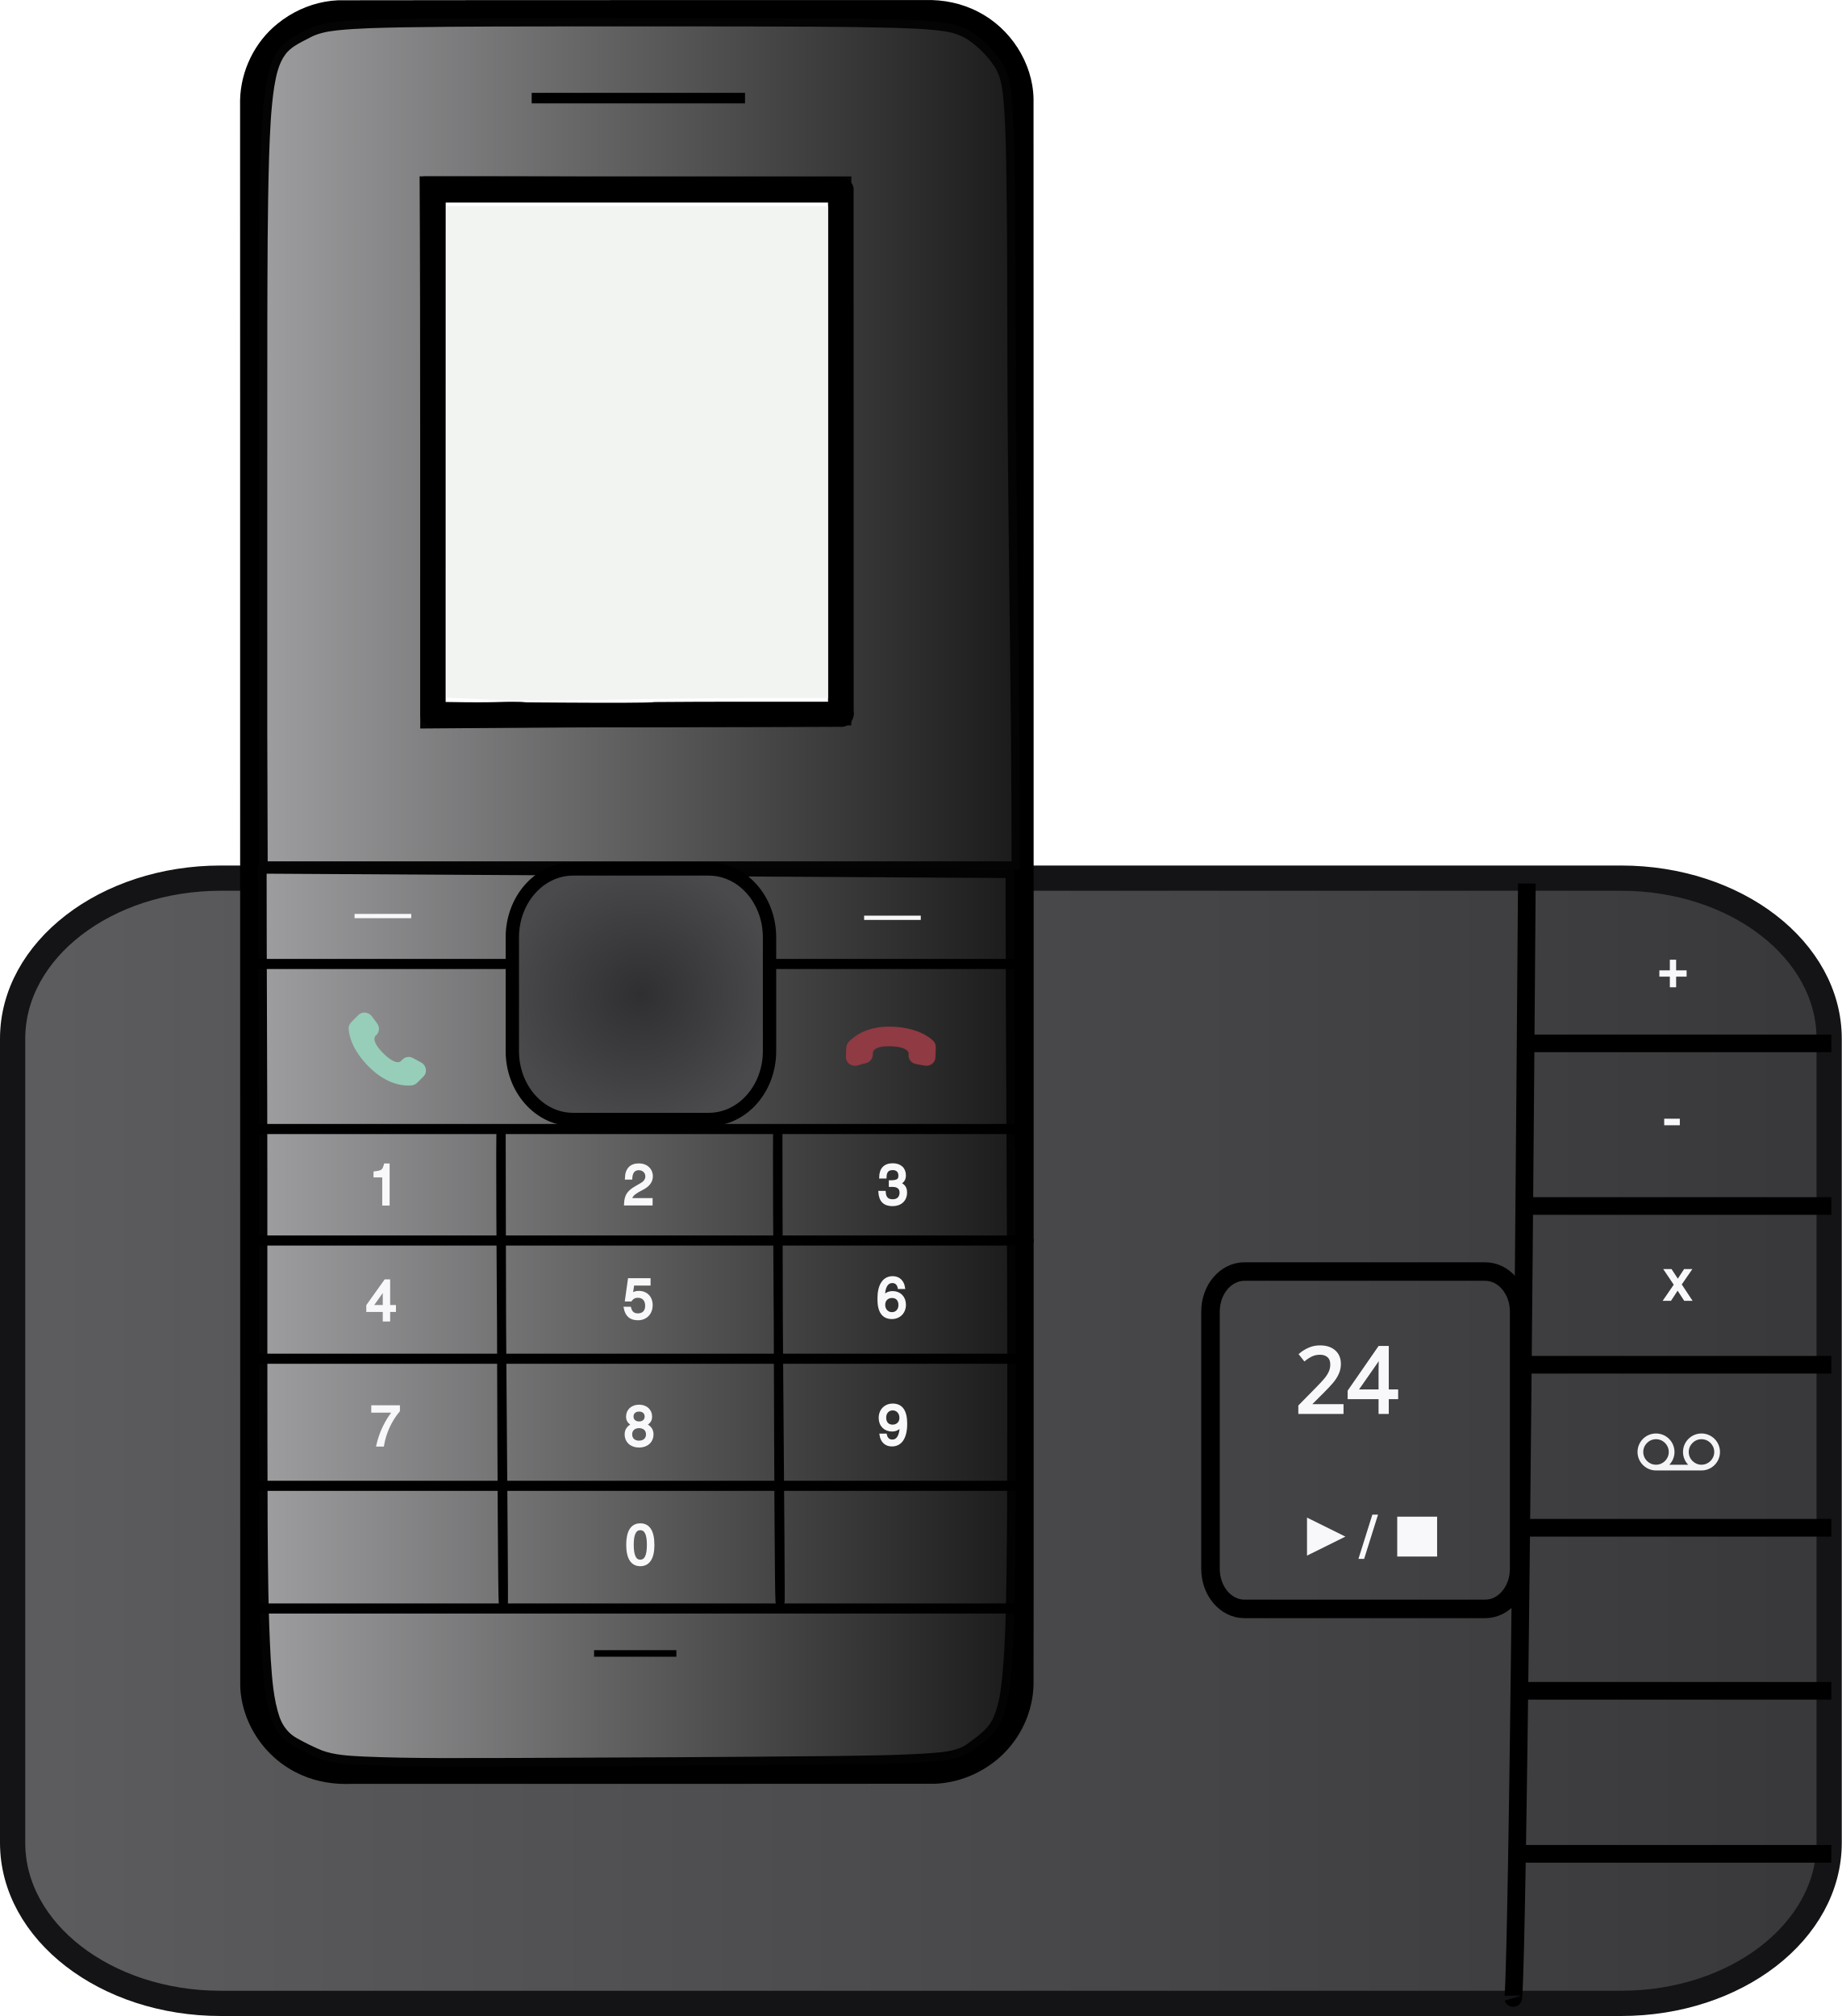
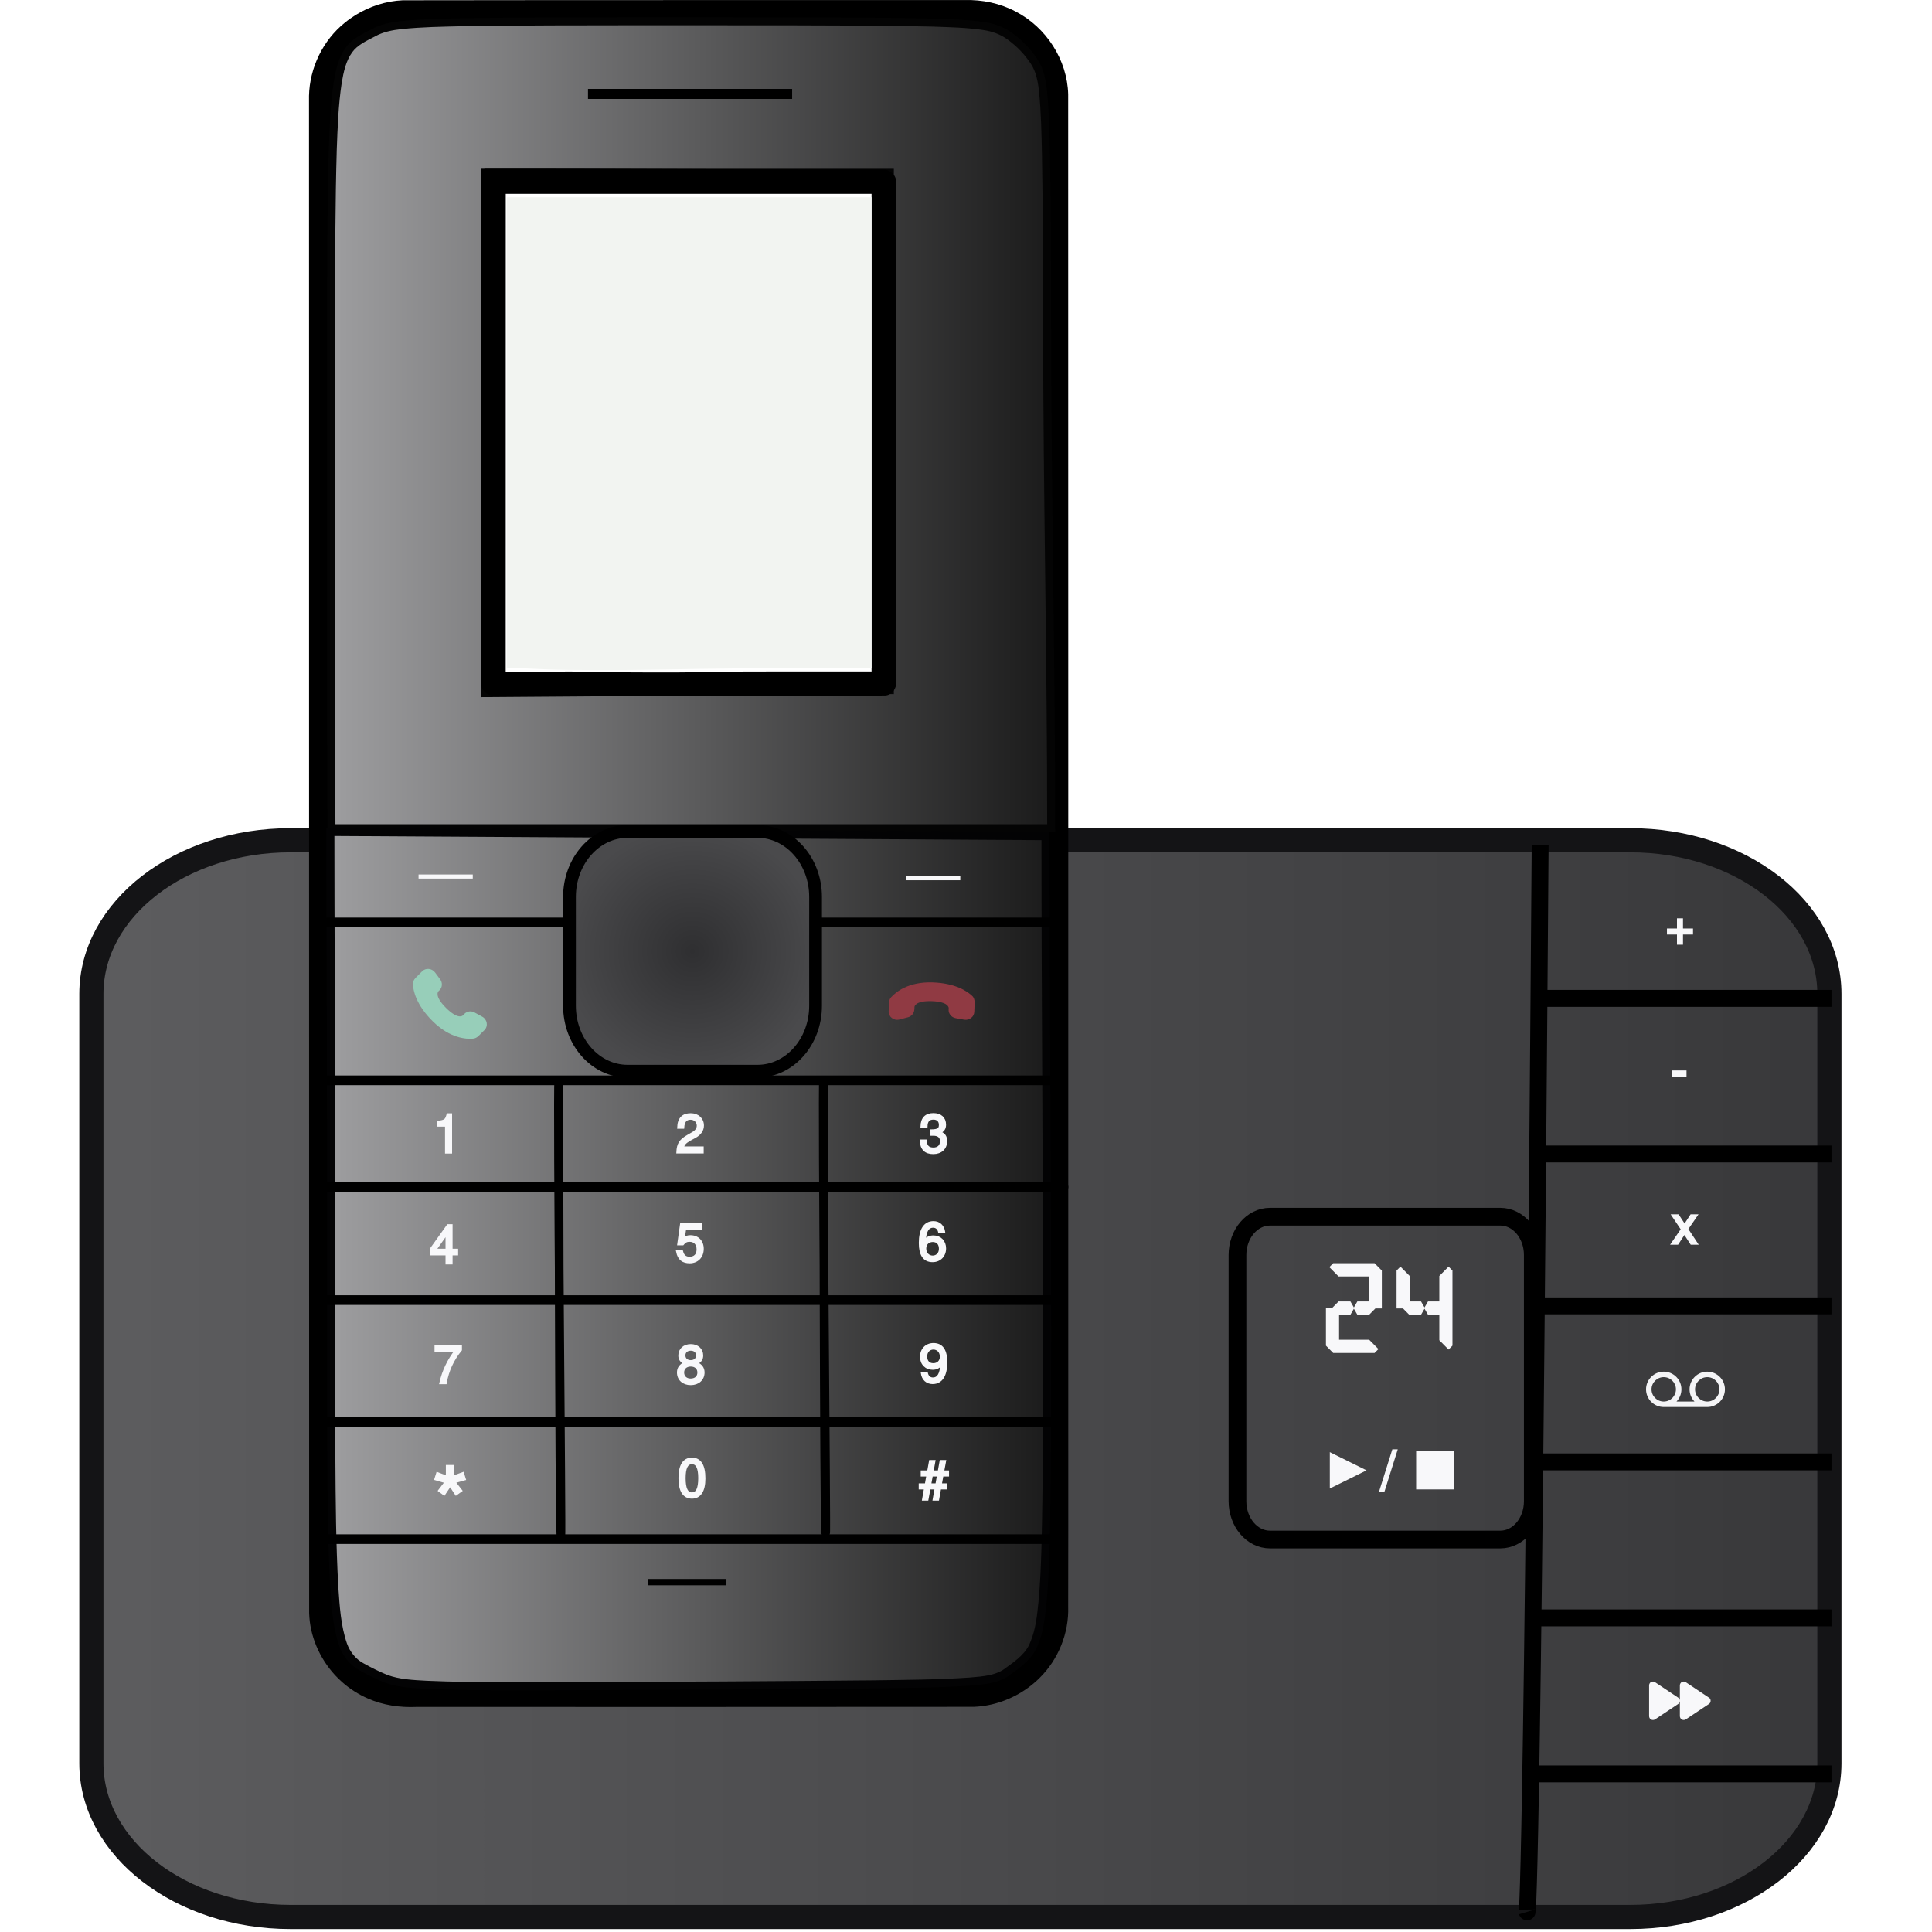
- <svg xmlns="http://www.w3.org/2000/svg" xmlns:xlink="http://www.w3.org/1999/xlink" fill="#000000" height="798.779" width="729.674" version="1.1" id="Capa_1" viewBox="0 0 424.123 464.29" xml:space="preserve">
+ <svg xmlns="http://www.w3.org/2000/svg" xmlns:xlink="http://www.w3.org/1999/xlink" fill="#000000" height="800" width="800" version="1.1" id="Capa_1" viewBox="0 0 465 465" xml:space="preserve">
  <defs id="defs6">
+     <color-profile name="sRGB-IEC61966-2.1" xlink:href="file:///System/Library/ColorSync/Profiles/sRGB%20Profile.icc" id="color-profile1" />
    <linearGradient id="linearGradient8">
      <stop style="stop-color:#2f2f31;stop-opacity:1;" offset="0" id="stop8" />
      <stop style="stop-color:#4a4a4c;stop-opacity:1;" offset="1" id="stop11" />
    </linearGradient>
    <linearGradient id="linearGradient9">
      <stop style="stop-color:#9e9ea0;stop-opacity:1;" offset="0" id="stop9" />
      <stop style="stop-color:#1b1b1b;stop-opacity:1;" offset="1" id="stop10" />
    </linearGradient>
    <linearGradient id="linearGradient14">
      <stop style="stop-color:#5d5d5f;stop-opacity:1;" offset="0" id="stop14" />
      <stop style="stop-color:#38383a;stop-opacity:1;" offset="1" id="stop15" />
    </linearGradient>
    <linearGradient xlink:href="#linearGradient9" id="linearGradient21" x1="78.714" y1="103.835" x2="253.002" y2="103.835" gradientUnits="userSpaceOnUse" />
    <linearGradient xlink:href="#linearGradient9" id="linearGradient23" x1="78.713" y1="306.539" x2="253" y2="306.539" gradientUnits="userSpaceOnUse" gradientTransform="matrix(0.999885,0,0,1.020825,0.01905902,-8.462331)" />
    <linearGradient xlink:href="#linearGradient14" id="linearGradient29" x1="19.088" y1="331.811" x2="443.211" y2="331.811" gradientUnits="userSpaceOnUse" />
    <radialGradient xlink:href="#linearGradient8" id="radialGradient11" cx="166.088" cy="229.392" fx="166.088" fy="229.392" r="24.567" gradientTransform="matrix(1.267967,0,0,1.236849,-43.91306,-54.7528)" gradientUnits="userSpaceOnUse" />
  </defs>
-   <g id="g19" style="display:inline;opacity:1;mix-blend-mode:normal" transform="translate(-19.08796,-5.9994287e-5)">
+   <g id="g19" style="display:inline;opacity:1;mix-blend-mode:normal">
    <rect style="display:inline;opacity:1;mix-blend-mode:normal;fill:url(#linearGradient29);fill-opacity:1;stroke:#141416;stroke-width:5.812;stroke-dasharray:none" id="rect23" width="418.311" height="259.146" x="21.994" y="202.238" ry="36.982" rx="47.924" />
    <path id="path7" d="m 230.492,0.018 c -44.518,0.008 -89.036,-0.024 -133.553,0.043 -4.058,0.177 -8.036,1.484 -11.461,3.62 -0.739,0.458 -1.688,1.124 -2.446,1.748 -5.327,4.26 -8.508,10.895 -8.659,17.633 0.025,47.822 0.004,95.646 0.011,143.469 0.002,73.901 0.007,147.801 0.023,221.702 0.153,5.503 2.478,10.864 6.215,14.932 0.456,0.483 1.146,1.192 1.749,1.706 1.726,1.544 3.914,2.954 6.148,3.918 3.672,1.636 7.75,2.216 11.757,2.037 44.693,-0.003 89.386,0.034 134.078,-0.023 4.685,-0.17 9.276,-1.829 13.045,-4.559 0.886,-0.641 1.933,-1.502 2.773,-2.351 4.561,-4.483 7.132,-10.839 6.919,-17.186 0.051,-12.483 0.009,-24.967 0.024,-37.451 -10e-4,-108.858 0.005,-217.716 -0.023,-326.574 C 256.887,14.432 251.813,6.551 244.397,2.746 240.659,0.777 236.393,-0.103 232.167,0.01 231.609,7.78463e-4 231.05,0.016 230.492,0.018 Z M 98.653,5.825 c 45.23,0.042 90.46,-0.016 135.689,0.044 8.178,0.352 15.636,6.963 16.637,15.003 0.475,3.59 0.106,7.216 0.226,10.823 V 202.427 L 80.29,201.561 C 80.291,141.585 80.283,82.474 80.323,22.497 80.64,14.602 87.064,7.405 94.991,6.133 96.198,5.914 97.428,5.855 98.653,5.825 Z M 81.494,208.249 H 251.205 c -4.4e-4,60.037 0.007,120.075 -0.034,180.111 -0.324,8.153 -7.191,15.58 -15.461,16.463 -3.64,0.42 -7.31,0.076 -10.963,0.191 -42.555,-0.008 -85.11,0.023 -127.665,-0.039 -8.259,-0.376 -15.746,-7.159 -16.608,-15.294 -0.408,-3.563 -0.072,-7.153 -0.185,-10.728 V 208.248 h 1.204 z" style="display:inline;stroke-width:1.028" />
    <path id="path20" style="display:inline;fill:url(#linearGradient21);stroke:#040404;stroke-width:1.923;stroke-opacity:1" d="m 154.247,5.112 c -14.269,0.023 -28.539,-0.005 -42.806,0.227 -4.963,0.117 -9.936,0.181 -14.877,0.702 -2.341,0.256 -4.714,0.713 -6.784,1.889 -2.076,1.081 -4.334,2.094 -5.755,4.041 -1.676,2.26 -2.264,5.091 -2.727,7.81 -0.818,5.372 -1.004,10.815 -1.206,16.238 -0.373,12.744 -0.367,25.495 -0.403,38.244 -0.024,31.536 -0.005,63.072 -0.012,94.607 -2.61e-4,11.23 0.095,19.232 0.095,30.462 H 253.001 c -0.007,-41.439 -0.945,-79.65 -0.981,-121.089 -0.032,-13.685 -0.033,-27.37 -0.274,-41.053 -0.121,-5.083 -0.198,-10.175 -0.711,-15.237 -0.267,-2.463 -0.717,-4.999 -2.103,-7.106 -1.559,-2.415 -3.617,-4.503 -5.948,-6.178 -1.796,-1.311 -3.938,-2.062 -6.125,-2.389 C 232.747,5.658 228.578,5.579 224.428,5.433 213.018,5.156 201.603,5.164 190.191,5.127 178.209,5.105 166.228,5.11 154.247,5.112 Z m 11.61,36.469 h 48.315 V 166.097 c -32.45,0.239 -64.899,0.477 -97.349,0.714 0.237,-41.743 0.474,-83.487 0.711,-125.23 z" />
    <path id="path16" style="stroke-width:1.028" d="m 209.35,302.566 c -30.197,-0.004 -60.395,-0.041 -90.592,0.043 -2.639,0.439 -4.283,3.825 -2.779,6.102 0.942,1.576 2.9,2.214 4.653,1.973 30.916,0.014 61.832,0.037 92.748,-0.018 2.713,-0.351 4.436,-3.842 2.868,-6.144 -0.919,-1.464 -2.702,-2.152 -4.384,-1.97 -0.838,0.005 -1.676,0.009 -2.513,0.014 z" />
    <path id="path17" style="display:inline;stroke-width:1.028" d="m 211.82,346.445 c -13.965,0.044 -27.933,0.003 -41.899,0.014 -17.243,-0.002 -34.487,0.008 -51.73,0.027 -2.719,0.296 -4.508,3.754 -2.986,6.086 0.93,1.602 2.909,2.256 4.675,2.009 30.726,0.03 61.453,0.031 92.179,-0.022 2.35,0.108 4.288,-2.242 3.998,-4.518 -0.155,-1.76 -1.664,-3.194 -3.359,-3.516 -0.143,-0.13 -0.63,-0.037 -0.879,-0.082 z" />
    <path id="path18" d="m 212.216,259.834 c -31.049,-0.007 -62.1,-0.018 -93.15,0.022 -2.058,0.253 -3.312,3.01 -1.901,4.607 0.733,1.002 2.056,1.324 3.246,1.165 30.636,0.032 61.272,0.028 91.908,-0.014 1.075,0.107 2.192,-0.281 2.783,-1.214 1.052,-1.291 0.599,-3.347 -0.861,-4.137 -0.599,-0.365 -1.326,-0.514 -2.025,-0.429 z" style="display:inline;stroke-width:1.028" />
    <path id="path19" d="m 212.35,40.836 c -31.341,0.012 -65.293,-0.283 -96.632,-0.22 0.211,35.871 0.093,84.141 0.128,124.288 0.2,1.713 2.087,2.849 3.749,2.523 6.88,-0.015 13.766,0.085 20.642,-0.076 1.931,-0.474 62.535,-0.237 40.038,-0.596 -0.757,-0.984 -40.555,-5.271 -41.737,-5.119 -5.143,-0.095 -4.007,0.266 -16.827,0.029 l 0.014,-115.013 h 88.045 V 161.615 c -13.292,0.013 -26.587,-0.054 -39.877,0.066 -2.011,0.426 -41.698,-0.104 -31.44,0.115 0.766,0.922 -20.077,5.908 -18.931,5.757 13.812,0.018 79.6,-0.071 93.411,-0.162 1.845,0.002 3.06,-1.995 2.741,-3.669 0.009,-40.102 0.004,-80.205 -0.016,-120.307 -0.148,-1.541 -1.757,-2.777 -3.308,-2.579 z" style="display:inline;stroke-width:1.028" />
    <path id="path21" style="display:inline;opacity:1;mix-blend-mode:normal;fill:url(#linearGradient23);stroke:#030304;stroke-width:1.943;stroke-dasharray:none;stroke-opacity:1" d="m 79.684,271.547 c 0.015,26.441 -0.029,52.883 0.063,79.324 0.067,10.38 0.135,20.767 0.708,31.133 0.33,4.664 0.6,9.425 2.131,13.872 0.818,2.273 2.404,4.258 4.536,5.361 1.87,1.04 3.794,1.999 5.77,2.807 3.145,1.149 6.53,1.279 9.776,1.459 11.549,0.502 23.112,0.324 34.668,0.332 24.25,-0.09 48.501,-0.195 72.75,-0.434 7.779,-0.114 15.58,-0.141 23.306,-0.674 3.251,-0.274 6.791,-0.458 9.444,-2.645 2.399,-1.708 4.946,-3.579 6.04,-6.473 1.352,-3.176 1.702,-6.676 2.042,-10.026 0.398,-4.238 0.567,-8.346 0.704,-12.611 0.444,-17.257 0.359,-34.522 0.401,-51.784 -0.006,-39.377 -0.391,-80.567 -0.39,-119.944 L 79.515,200.235 c -6.51e-4,22.83 0.17,48.482 0.169,71.311 z" />
    <path style="fill:#f2f4f1;fill-opacity:1;stroke:none;stroke-width:17.561;stroke-dasharray:none" d="m 226.096,277.162 -16.244,-0.71 v -97.397 -97.397 h 75.512 75.512 V 179.121 276.584 l -26.78,0.005 c -14.729,0.003 -41.4,0.293 -59.268,0.644 -17.868,0.352 -39.797,0.32 -48.731,-0.071 z" id="path28" transform="scale(0.58125)" />
    <path style="fill:none;stroke:#000000;stroke-width:4.069;stroke-dasharray:none;stroke-opacity:1" d="m 370.689,203.473 c -1.936,260.817 -3.158,256.688 -3.158,256.688" id="path22" />
    <rect style="fill:none;stroke:#000000;stroke-width:4.266;stroke-dasharray:none;stroke-opacity:1" id="rect22" width="71.076" height="77.697" x="297.841" y="292.839" rx="7.824" ry="9.221" />
    <path style="fill:none;stroke:#000000;stroke-width:4.069;stroke-dasharray:none;stroke-opacity:1" d="m 440.808,240.294 c -0.363,0 -71.678,0 -71.678,0 z" id="path27" />
    <path style="fill:none;stroke:#000000;stroke-width:4.069;stroke-dasharray:none;stroke-opacity:1" d="m 440.808,351.85 c -0.363,0 -71.678,0 -71.678,0 z" id="path23" />
    <path style="fill:none;stroke:#000000;stroke-width:4.069;stroke-dasharray:none;stroke-opacity:1" d="m 440.808,277.745 c -0.363,0 -71.678,0 -71.678,0 z" id="path29" />
    <path style="fill:none;stroke:#000000;stroke-width:4.069;stroke-dasharray:none;stroke-opacity:1" d="m 440.808,314.304 c -0.363,0 -71.678,0 -71.678,0 z" id="path30" />
    <path style="fill:none;stroke:#000000;stroke-width:4.069;stroke-dasharray:none;stroke-opacity:1" d="m 440.808,389.395 c -0.363,0 -71.678,0 -71.678,0 z" id="path31" />
    <path style="fill:none;stroke:#000000;stroke-width:4.069;stroke-dasharray:none;stroke-opacity:1" d="m 440.808,426.94 c -0.363,0 -71.678,0 -71.678,0 z" id="path32" />
    <path style="display:inline;opacity:1;mix-blend-mode:normal;fill:none;stroke:#000000;stroke-width:2.325;stroke-dasharray:none" d="m 76.054,222.007 c 258.591,0 213.37,0 0,0 z" id="path8" />
    <rect style="fill:url(#radialGradient11);stroke:#000000;stroke-width:3.072;stroke-dasharray:none;stroke-opacity:1" id="rect1" width="59.228" height="57.699" x="137.067" y="200.121" rx="13.984" ry="15.75" />
    <path style="display:inline;opacity:1;mix-blend-mode:normal;fill:none;stroke:#000000;stroke-width:2.325;stroke-dasharray:none" d="m 78.622,285.695 c 258.591,0 213.37,0 0,0 z" id="path24" />
    <path style="display:inline;opacity:1;mix-blend-mode:normal;fill:#2d2d2e;fill-opacity:1;stroke:#000000;stroke-width:2.325;stroke-dasharray:none" d="m 76.567,314.457 c 258.591,0 213.37,0 0,0 z" id="path25" transform="translate(-0.5136124,-1.540837)" />
    <path style="display:inline;opacity:1;mix-blend-mode:normal;fill:none;stroke:#000000;stroke-width:2.325;stroke-dasharray:none" d="m 78.108,260.014 c 258.591,0 213.37,0 0,0 z" id="path26" />
    <path style="display:inline;opacity:1;mix-blend-mode:normal;fill:#2d2d2e;fill-opacity:1;stroke:#000000;stroke-width:2.325;stroke-dasharray:none" d="m 77.081,342.192 c 258.591,0 213.37,0 0,0 z" id="path33" />
    <path style="display:inline;opacity:1;mix-blend-mode:normal;fill:#2d2d2e;fill-opacity:1;stroke:#000000;stroke-width:2.325;stroke-dasharray:none" d="m 78.108,370.441 c 258.591,0 213.37,0 0,0 z" id="path34" />
    <path style="fill:#2d2d2e;fill-opacity:1;stroke:#000000;stroke-width:2.423;stroke-dasharray:none" d="m 141.521,22.599 c 49.134,0 49.134,0 49.134,0" id="path35" />
    <path style="fill:#2d2d2e;fill-opacity:1;stroke:#000000;stroke-width:2.088;stroke-dasharray:none" d="m 134.49,259.497 c -0.403,5.463 0.739,112.831 0.498,109.841 -0.352,-4.355 -0.498,-109.841 -0.498,-109.841 z m 24.384,64.114" id="path36" />
    <path style="fill:#2d2d2e;fill-opacity:1;stroke:#000000;stroke-width:2.088;stroke-dasharray:none" d="m 198.219,259.012 c -0.403,5.463 0.739,112.832 0.498,109.841 -0.352,-4.355 -0.498,-109.841 -0.498,-109.841 z m 24.385,64.115" id="path37" />
    <path style="fill:#5b5b5c;fill-opacity:1;stroke:#000000;stroke-width:1.505;stroke-dasharray:none" d="m 155.892,380.789 c 18.951,0 18.951,0 18.951,0" id="path38" />
    <text xml:space="preserve" style="font-size:15.251px;line-height:0.3;fill:#5b5b5c;fill-opacity:1;stroke:#000000;stroke-width:1.935;stroke-dasharray:none" x="104.579" y="276.09" id="text38" transform="scale(0.9954542,1.004567)">
      <tspan id="tspan38" style="font-style:normal;font-variant:normal;font-weight:300;font-stretch:normal;font-size:12.787px;line-height:0.3;font-family:'Helvetica Neue';-inkscape-font-specification:'Helvetica Neue Light';fill:#f8f8fa;fill-opacity:1;stroke:#f8f8fa;stroke-width:0.581;stroke-dasharray:none;stroke-opacity:1" x="104.579" y="276.09">1</tspan>
    </text>
    <text xml:space="preserve" style="font-size:15.251px;line-height:0.3;fill:#5b5b5c;fill-opacity:1;stroke:#000000;stroke-width:1.935;stroke-dasharray:none" x="103.839" y="302.659" id="text1" transform="scale(0.9954542,1.004567)">
      <tspan id="tspan1" style="font-style:normal;font-variant:normal;font-weight:300;font-stretch:normal;font-size:12.787px;line-height:0.3;font-family:'Helvetica Neue';-inkscape-font-specification:'Helvetica Neue Light';fill:#f8f8fa;fill-opacity:1;stroke:#f8f8fa;stroke-width:0.581;stroke-dasharray:none;stroke-opacity:1" x="103.839" y="302.659">4</tspan>
    </text>
    <text xml:space="preserve" style="font-size:15.251px;line-height:0.3;fill:#5b5b5c;fill-opacity:1;stroke:#000000;stroke-width:1.935;stroke-dasharray:none" x="104.759" y="331.338" id="text2" transform="scale(0.9954542,1.004567)">
      <tspan id="tspan2" style="font-style:normal;font-variant:normal;font-weight:300;font-stretch:normal;font-size:12.787px;line-height:0.3;font-family:'Helvetica Neue';-inkscape-font-specification:'Helvetica Neue Light';fill:#f8f8fa;fill-opacity:1;stroke:#f8f8fa;stroke-width:0.581;stroke-dasharray:none;stroke-opacity:1" x="104.759" y="331.338">7</tspan>
    </text>
    <text xml:space="preserve" style="font-size:15.251px;line-height:0.3;white-space:pre;inline-size:0;fill:#5b5b5c;fill-opacity:1;stroke:#000000;stroke-width:1.935;stroke-dasharray:none" x="162.548" y="276.976" id="text3" transform="matrix(0.9954542,0,0,1.004567,0.8312449,-0.9140551)">
      <tspan id="tspan3" style="font-style:normal;font-variant:normal;font-weight:300;font-stretch:normal;font-size:12.787px;line-height:0.3;font-family:'Helvetica Neue';-inkscape-font-specification:'Helvetica Neue Light';fill:#f8f8fa;fill-opacity:1;stroke:#f8f8fa;stroke-width:0.581;stroke-dasharray:none;stroke-opacity:1" x="162.548" y="276.976">2</tspan>
    </text>
    <text xml:space="preserve" style="font-size:15.251px;line-height:0.3;white-space:pre;inline-size:0;fill:#5b5b5c;fill-opacity:1;stroke:#000000;stroke-width:1.935;stroke-dasharray:none" x="162.548" y="276.976" id="text4" transform="matrix(0.9954542,0,0,1.004567,0.7548686,25.33937)">
      <tspan id="tspan4" style="font-style:normal;font-variant:normal;font-weight:300;font-stretch:normal;font-size:12.787px;line-height:0.3;font-family:'Helvetica Neue';-inkscape-font-specification:'Helvetica Neue Light';fill:#f8f8fa;fill-opacity:1;stroke:#f8f8fa;stroke-width:0.581;stroke-dasharray:none;stroke-opacity:1" x="162.548" y="276.976">5</tspan>
    </text>
    <text xml:space="preserve" style="font-size:15.251px;line-height:0.3;white-space:pre;inline-size:0;fill:#5b5b5c;fill-opacity:1;stroke:#000000;stroke-width:1.935;stroke-dasharray:none" x="162.548" y="276.976" id="text5" transform="matrix(0.9954542,0,0,1.004567,0.9482905,54.65569)">
      <tspan id="tspan5" style="font-style:normal;font-variant:normal;font-weight:300;font-stretch:normal;font-size:12.787px;line-height:0.3;font-family:'Helvetica Neue';-inkscape-font-specification:'Helvetica Neue Light';fill:#f8f8fa;fill-opacity:1;stroke:#f8f8fa;stroke-width:0.581;stroke-dasharray:none;stroke-opacity:1" x="162.548" y="276.976">8</tspan>
    </text>
    <text xml:space="preserve" style="font-size:15.251px;line-height:0.3;white-space:pre;inline-size:0;fill:#5b5b5c;fill-opacity:1;stroke:#000000;stroke-width:1.935;stroke-dasharray:none" x="162.548" y="276.976" id="text6" transform="matrix(0.9954542,0,0,1.004567,59.42975,-0.9421158)">
      <tspan id="tspan6" style="font-style:normal;font-variant:normal;font-weight:300;font-stretch:normal;font-size:12.787px;line-height:0.3;font-family:'Helvetica Neue';-inkscape-font-specification:'Helvetica Neue Light';fill:#f8f8fa;fill-opacity:1;stroke:#f8f8fa;stroke-width:0.581;stroke-dasharray:none;stroke-opacity:1" x="162.548" y="276.976">3</tspan>
    </text>
    <text xml:space="preserve" style="font-size:15.251px;line-height:0.3;white-space:pre;inline-size:0;fill:#5b5b5c;fill-opacity:1;stroke:#000000;stroke-width:1.935;stroke-dasharray:none" x="162.548" y="276.976" id="text7" transform="matrix(0.9954542,0,0,1.004567,59.07905,25.05939)">
      <tspan id="tspan7" style="font-style:normal;font-variant:normal;font-weight:300;font-stretch:normal;font-size:12.787px;line-height:0.3;font-family:'Helvetica Neue';-inkscape-font-specification:'Helvetica Neue Light';fill:#f8f8fa;fill-opacity:1;stroke:#f8f8fa;stroke-width:0.581;stroke-dasharray:none;stroke-opacity:1" x="162.548" y="276.976">6</tspan>
    </text>
    <text xml:space="preserve" style="font-size:15.251px;line-height:0.3;white-space:pre;inline-size:0;fill:#5b5b5c;fill-opacity:1;stroke:#000000;stroke-width:1.935;stroke-dasharray:none" x="162.548" y="276.976" id="text8" transform="matrix(0.9954542,0,0,1.004567,59.42975,54.39937)">
      <tspan id="tspan8" style="font-style:normal;font-variant:normal;font-weight:300;font-stretch:normal;font-size:12.787px;line-height:0.3;font-family:'Helvetica Neue';-inkscape-font-specification:'Helvetica Neue Light';fill:#f8f8fa;fill-opacity:1;stroke:#f8f8fa;stroke-width:0.581;stroke-dasharray:none;stroke-opacity:1" x="162.548" y="276.976">9</tspan>
    </text>
    <text xml:space="preserve" style="font-size:15.251px;line-height:0.3;white-space:pre;inline-size:0;fill:#5b5b5c;fill-opacity:1;stroke:#000000;stroke-width:1.935;stroke-dasharray:none" x="162.548" y="276.976" id="text9" transform="matrix(0.9954542,0,0,1.004567,1.230988,81.97858)">
      <tspan id="tspan9" style="font-style:normal;font-variant:normal;font-weight:300;font-stretch:normal;font-size:12.787px;line-height:0.3;font-family:'Helvetica Neue';-inkscape-font-specification:'Helvetica Neue Light';fill:#f8f8fa;fill-opacity:1;stroke:#f8f8fa;stroke-width:0.581;stroke-dasharray:none;stroke-opacity:1" x="162.548" y="276.976">0</tspan>
    </text>
-     <text xml:space="preserve" style="font-size:20.925px;line-height:0.3;white-space:pre;inline-size:0;fill:#5b5b5c;fill-opacity:1;stroke:#000000;stroke-width:1.935;stroke-dasharray:none" x="162.548" y="276.976" id="text10" transform="matrix(0.9954542,0,0,1.004567,155.5515,47.10695)">
-       <tspan id="tspan10" style="font-style:normal;font-variant:normal;font-weight:normal;font-stretch:normal;font-size:20.925px;line-height:0.3;font-family:'DSEG14 Classic';-inkscape-font-specification:'DSEG14 Classic';fill:#f8f8fa;fill-opacity:1;stroke:#f8f8fa;stroke-width:0.581;stroke-dasharray:none;stroke-opacity:1" x="162.548" y="276.976">24</tspan>
-     </text>
+     <path style="font-size:20.925px;line-height:0.3;font-family:'DSEG14 Classic';-inkscape-font-specification:'DSEG14 Classic';white-space:pre;fill:#f8f8fa;stroke:#f8f8fa;stroke-width:0.581" d="m 174.622,265.216 1.318,1.318 -1.276,1.276 h -0.586 -0.753 -1.235 l -0.753,-1.297 0.753,-1.297 h 1.235 0.774 z m -7.407,8.747 v 0.126 l -1.946,1.946 -0.649,-0.649 v -8.663 h 1.214 l 0.084,0.105 1.297,1.276 v 0.837 1.716 z m 9.688,-16.97 0.649,0.649 v 8.663 h -1.214 l -0.084,-0.084 -1.297,-1.276 v -0.23 -2.344 -3.306 -0.126 z m -0.293,19.335 -0.649,0.649 h -3.578 -2.595 -3.578 l -0.649,-0.649 1.946,-1.946 h 0.523 1.758 2.595 1.758 0.523 z m -11.048,-19.628 0.649,-0.649 h 3.578 2.595 3.578 l 0.649,0.649 -1.946,1.946 h -0.523 -1.758 -2.595 -1.758 -0.398 -0.126 z m 4.52,8.516 0.753,1.297 -0.753,1.297 h -1.235 -0.774 -0.565 l -1.297,-1.297 1.297,-1.297 h 0.565 0.774 z m 12.911,0.983 -0.084,0.105 h -1.214 v -8.663 l 0.649,-0.649 1.946,1.946 v 3.432 2.26 0.293 z m 8.705,-0.983 1.318,1.318 -1.276,1.276 h -0.586 -0.753 -1.235 l -0.753,-1.297 0.753,-1.297 h 1.235 0.774 z m 1.632,1.611 0.084,-0.084 h 1.214 v 8.642 l -0.649,0.649 -1.946,-1.946 v -0.126 -3.306 -1.967 -0.586 z m 0.649,-9.835 0.649,0.649 v 8.663 h -1.214 l -0.084,-0.084 -1.297,-1.276 v -0.23 -2.344 -3.306 -0.126 z m -6.822,8.224 0.753,1.297 -0.753,1.297 h -1.235 -0.774 -0.565 l -1.297,-1.297 1.297,-1.297 h 0.565 0.774 z" id="text10" transform="matrix(0.9954542,0,0,1.004567,155.5515,47.10695)" aria-label="24" />
    <text xml:space="preserve" style="font-size:15.251px;line-height:0.3;white-space:pre;inline-size:0;fill:#5b5b5c;fill-opacity:1;stroke:#000000;stroke-width:1.935;stroke-dasharray:none" x="162.548" y="276.976" id="text11" transform="matrix(0.9954542,0,0,1.004567,170.6065,80.23539)">
      <tspan id="tspan11" style="font-style:normal;font-variant:normal;font-weight:300;font-stretch:normal;font-size:12.787px;line-height:0.3;font-family:'Helvetica Neue';-inkscape-font-specification:'Helvetica Neue Light';fill:#f8f8fa;fill-opacity:1;stroke:#f8f8fa;stroke-width:0.581;stroke-dasharray:none;stroke-opacity:1" x="162.548" y="276.976">/</tspan>
    </text>
    <path style="fill:#f8f8fa;fill-opacity:1;stroke:#f8f8fa;stroke-width:0.581;stroke-dasharray:none;stroke-opacity:1" id="path39" d="m 328.82,47.464 -12.579,7.262 V 40.202 Z" transform="matrix(0.6572895,0,0,0.5640493,112.3948,327.1121)" />
    <rect style="fill:#f8f8fa;fill-opacity:1;stroke:#f8f8fa;stroke-width:0.464;stroke-dasharray:none;stroke-opacity:1" id="rect39" width="8.719" height="8.719" x="341.075" y="349.525" />
-     <g style="fill:none" id="g1" transform="matrix(19.375,0,0,19.375,-6.663477,-152.5633)">
-       <path d="m 6.114,20.467 -0.023,0.023 c 0,0 -0.055,0.055 -0.206,-0.095 -0.151,-0.15 -0.096,-0.205 -0.096,-0.205 l 0.015,-0.015 c 0.036,-0.036 0.039,-0.093 0.008,-0.135 l -0.064,-0.086 C 5.708,19.902 5.633,19.895 5.588,19.94 l -0.08,0.08 c -0.022,0.022 -0.037,0.051 -0.035,0.082 0.005,0.081 0.041,0.255 0.246,0.458 0.217,0.215 0.42,0.224 0.503,0.216 0.026,-0.002 0.049,-0.016 0.068,-0.034 l 0.072,-0.072 c 0.049,-0.049 0.035,-0.132 -0.027,-0.166 l -0.097,-0.053 c -0.041,-0.022 -0.091,-0.016 -0.123,0.016 z" fill="#1c274c" id="path1-0" style="fill:#97ceb9;fill-opacity:1;stroke-width:0.051" />
-       <path d="m 11.703,20.415 0.001,-0.033 c 0,0 0.003,-0.078 0.215,-0.071 0.213,0.007 0.21,0.085 0.21,0.085 l -9.23e-4,0.021 c -0.002,0.051 0.035,0.095 0.087,0.105 l 0.106,0.019 c 0.064,0.011 0.124,-0.035 0.126,-0.098 l 0.004,-0.113 c 0.001,-0.031 -0.007,-0.062 -0.03,-0.084 -0.059,-0.056 -0.204,-0.158 -0.492,-0.168 -0.305,-0.01 -0.46,0.123 -0.516,0.185 -0.018,0.02 -0.025,0.045 -0.026,0.071 l -0.004,0.102 c -0.003,0.069 0.064,0.121 0.133,0.103 l 0.107,-0.028 c 0.045,-0.012 0.077,-0.051 0.079,-0.096 z" fill="#1c274c" id="path40" style="fill:#903a43;fill-opacity:1;stroke-width:0.051" />
-     </g>
+     <path d="m 6.114,20.467 -0.023,0.023 c 0,0 -0.055,0.055 -0.206,-0.095 -0.151,-0.15 -0.096,-0.205 -0.096,-0.205 l 0.015,-0.015 c 0.036,-0.036 0.039,-0.093 0.008,-0.135 l -0.064,-0.086 C 5.708,19.902 5.633,19.895 5.588,19.94 l -0.08,0.08 c -0.022,0.022 -0.037,0.051 -0.035,0.082 0.005,0.081 0.041,0.255 0.246,0.458 0.217,0.215 0.42,0.224 0.503,0.216 0.026,-0.002 0.049,-0.016 0.068,-0.034 l 0.072,-0.072 c 0.049,-0.049 0.035,-0.132 -0.027,-0.166 l -0.097,-0.053 c -0.041,-0.022 -0.091,-0.016 -0.123,0.016 z" fill="#1c274c" id="path1-0" style="display:inline;opacity:1;mix-blend-mode:normal;fill:#97ceb9;fill-opacity:1;stroke-width:0.051" transform="matrix(19.375,0,0,19.375,-6.663477,-152.5633)" />
+     <path d="m 11.703,20.415 0.001,-0.033 c 0,0 0.003,-0.078 0.215,-0.071 0.213,0.007 0.21,0.085 0.21,0.085 l -9.23e-4,0.021 c -0.002,0.051 0.035,0.095 0.087,0.105 l 0.106,0.019 c 0.064,0.011 0.124,-0.035 0.126,-0.098 l 0.004,-0.113 c 0.001,-0.031 -0.007,-0.062 -0.03,-0.084 -0.059,-0.056 -0.204,-0.158 -0.492,-0.168 -0.305,-0.01 -0.46,0.123 -0.516,0.185 -0.018,0.02 -0.025,0.045 -0.026,0.071 l -0.004,0.102 c -0.003,0.069 0.064,0.121 0.133,0.103 l 0.107,-0.028 c 0.045,-0.012 0.077,-0.051 0.079,-0.096 z" fill="#1c274c" id="path40" style="display:inline;opacity:1;mix-blend-mode:normal;fill:#903a43;fill-opacity:1;stroke-width:0.051" transform="matrix(19.375,0,0,19.375,-6.663477,-152.5633)" />
    <rect style="fill:#f8f8fa;fill-opacity:1;stroke:#030304;stroke-width:0;stroke-dasharray:none;stroke-opacity:1" id="rect41" width="13.048" height="0.984" x="100.739" y="210.477" rx="6.509" ry="0" />
    <rect style="fill:#f8f8fa;fill-opacity:1;stroke:#030304;stroke-width:0;stroke-dasharray:none;stroke-opacity:1" id="rect42" width="13.048" height="0.984" x="218.076" y="210.877" rx="6.509" ry="0" />
    <text xml:space="preserve" style="font-size:15.251px;line-height:0.3;white-space:pre;inline-size:0;fill:#5b5b5c;fill-opacity:1;stroke:#000000;stroke-width:1.935;stroke-dasharray:none" x="162.548" y="276.976" id="text42" transform="matrix(0.9954542,0,0,1.004567,238.8189,-50.83232)">
      <tspan id="tspan42" style="font-style:normal;font-variant:normal;font-weight:300;font-stretch:normal;font-size:12.787px;line-height:0.3;font-family:'Helvetica Neue';-inkscape-font-specification:'Helvetica Neue Light';fill:#f8f8fa;fill-opacity:1;stroke:#f8f8fa;stroke-width:0.581;stroke-dasharray:none;stroke-opacity:1" x="162.548" y="276.976">+</tspan>
    </text>
    <text xml:space="preserve" style="font-size:15.251px;line-height:0.3;white-space:pre;inline-size:0;fill:#5b5b5c;fill-opacity:1;stroke:#000000;stroke-width:1.935;stroke-dasharray:none" x="162.548" y="276.976" id="text43" transform="matrix(0.9954542,0,0,1.004567,240.211,-16.30717)">
      <tspan id="tspan43" style="font-style:normal;font-variant:normal;font-weight:300;font-stretch:normal;font-size:12.787px;line-height:0.3;font-family:'Helvetica Neue';-inkscape-font-specification:'Helvetica Neue Light';fill:#f8f8fa;fill-opacity:1;stroke:#f8f8fa;stroke-width:0.581;stroke-dasharray:none;stroke-opacity:1" x="162.548" y="276.976">-</tspan>
    </text>
    <text xml:space="preserve" style="font-size:15.251px;line-height:0.3;white-space:pre;inline-size:0;fill:#5b5b5c;fill-opacity:1;stroke:#000000;stroke-width:1.935;stroke-dasharray:none" x="162.548" y="276.976" id="text44" transform="matrix(0.9954542,0,0,1.004567,240.4895,21.05104)">
      <tspan id="tspan44" style="font-style:normal;font-variant:normal;font-weight:300;font-stretch:normal;font-size:12.787px;line-height:0.3;font-family:'Helvetica Neue';-inkscape-font-specification:'Helvetica Neue Light';fill:#f8f8fa;fill-opacity:1;stroke:#f8f8fa;stroke-width:0.581;stroke-dasharray:none;stroke-opacity:1" x="162.548" y="276.976">x</tspan>
    </text>
    <g style="fill:#f4f4f6;fill-opacity:1" id="g44" transform="matrix(0.2940038,0,0,0.2940038,396.1763,324.8978)">
      <g id="g1-4" style="fill:#f4f4f6;fill-opacity:1">
        <path d="m 50.104,17.812 c -7.984,0 -14.479,6.498 -14.479,14.482 0,3.873 1.539,7.39 4.024,9.99 H 24.936 c 2.487,-2.601 4.025,-6.117 4.025,-9.99 0,-7.984 -6.496,-14.482 -14.48,-14.482 C 6.496,17.812 0,24.31 0,32.294 0,40.276 6.496,46.773 14.481,46.773 h 35.625 c 7.984,0 14.479,-6.496 14.479,-14.479 0,-7.985 -6.495,-14.482 -14.481,-14.482 z M 4.489,32.292 c 0,-5.51 4.482,-9.994 9.992,-9.994 5.509,0 9.992,4.483 9.992,9.994 0,5.508 -4.483,9.992 -9.992,9.992 -5.51,10e-4 -9.992,-4.482 -9.992,-9.992 z m 45.615,9.993 c -5.51,0 -9.991,-4.482 -9.991,-9.992 0,-5.51 4.481,-9.994 9.991,-9.994 5.511,0 9.992,4.483 9.992,9.994 0.002,5.509 -4.482,9.992 -9.992,9.992 z" id="path1-5" style="fill:#f4f4f6;fill-opacity:1" />
      </g>
    </g>
+     <text xml:space="preserve" style="font-size:23.25px;line-height:0.3;fill:#5b5b5c;fill-opacity:1;stroke:#000000;stroke-width:1.935;stroke-dasharray:none" x="104.374" y="368.234" id="text12" transform="scale(0.9954542,1.004567)">
+       <tspan id="tspan10" style="font-style:normal;font-variant:normal;font-weight:300;font-stretch:normal;font-size:23.25px;line-height:0.3;font-family:'Helvetica Neue';-inkscape-font-specification:'Helvetica Neue Light';fill:#f8f8fa;fill-opacity:1;stroke:#f8f8fa;stroke-width:0.581;stroke-dasharray:none;stroke-opacity:1" x="104.374" y="368.234">*</tspan>
+     </text>
+     <text xml:space="preserve" style="font-size:15.251px;line-height:0.3;white-space:pre;inline-size:0;fill:#5b5b5c;fill-opacity:1;stroke:#000000;stroke-width:1.935;stroke-dasharray:none" x="162.548" y="276.976" id="text13" transform="matrix(0.9954542,0,0,1.004567,59.42975,82.39532)">
+       <tspan id="tspan12" style="font-style:normal;font-variant:normal;font-weight:300;font-stretch:normal;font-size:12.787px;line-height:0.3;font-family:'Helvetica Neue';-inkscape-font-specification:'Helvetica Neue Light';fill:#f8f8fa;fill-opacity:1;stroke:#f8f8fa;stroke-width:0.581;stroke-dasharray:none;stroke-opacity:1" x="162.548" y="276.976">#</tspan>
+     </text>
+     <g style="fill:#f8f8fa;fill-opacity:1" id="g14" transform="matrix(0.4626671,0,0,0.4626671,396.9137,401.9397)">
+       <path d="m 0,24 q 0,0.544 0.288,1.056 0.288,0.512 0.768,0.736 0.48,0.256 1.056,0.224 0.576,-0.032 0.992,-0.32 l 12,-8 Q 16,17.088 16,16 16,14.912 15.104,14.368 l -12,-8 Q 2.656,6.048 2.112,6.016 1.568,5.984 1.056,6.24 0.576,6.496 0.288,6.976 0,7.456 0,8 Z m 16,0 q 0,0.544 0.288,1.056 0.288,0.512 0.768,0.736 0.48,0.256 1.056,0.224 0.576,-0.032 0.992,-0.32 l 12,-8 Q 32,17.088 32,16 32,14.912 31.104,14.368 l -12,-8 Q 18.656,6.048 18.112,6.016 17.568,5.984 17.056,6.24 16.576,6.496 16.288,6.976 16,7.456 16,8 Z" id="path1-9" style="fill:#f8f8fa;fill-opacity:1" />
+     </g>
  </g>
</svg>
